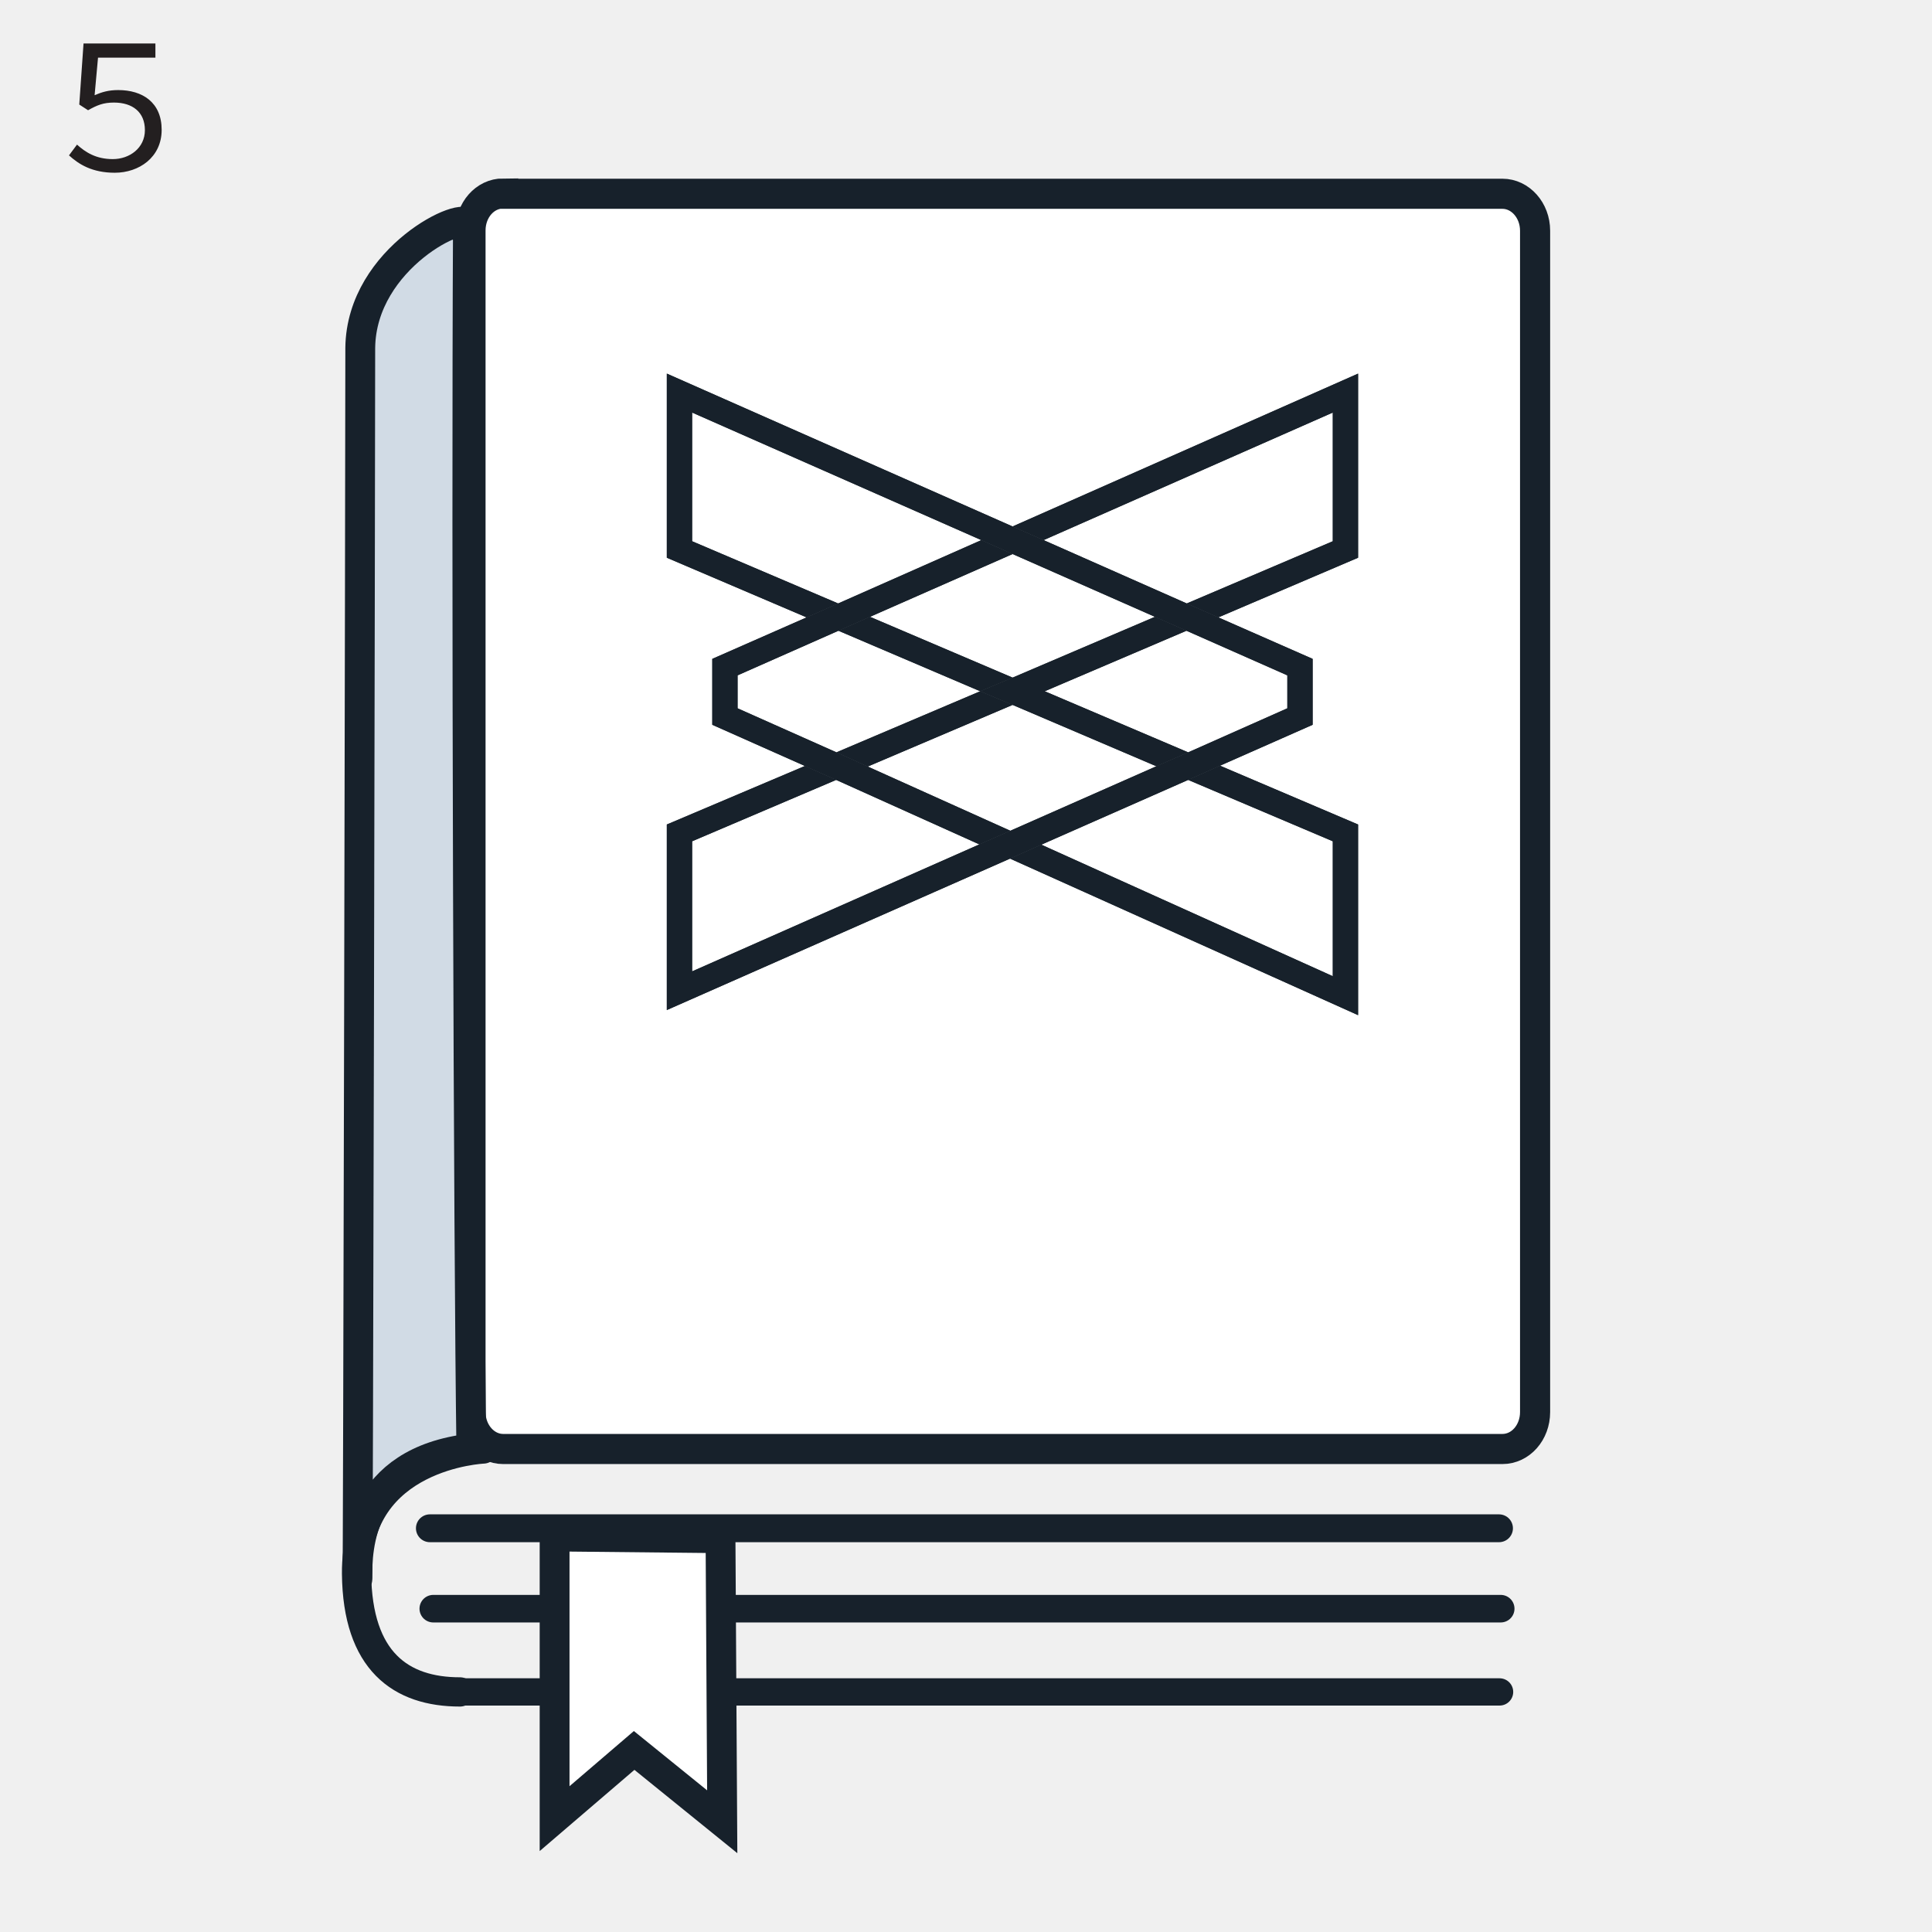
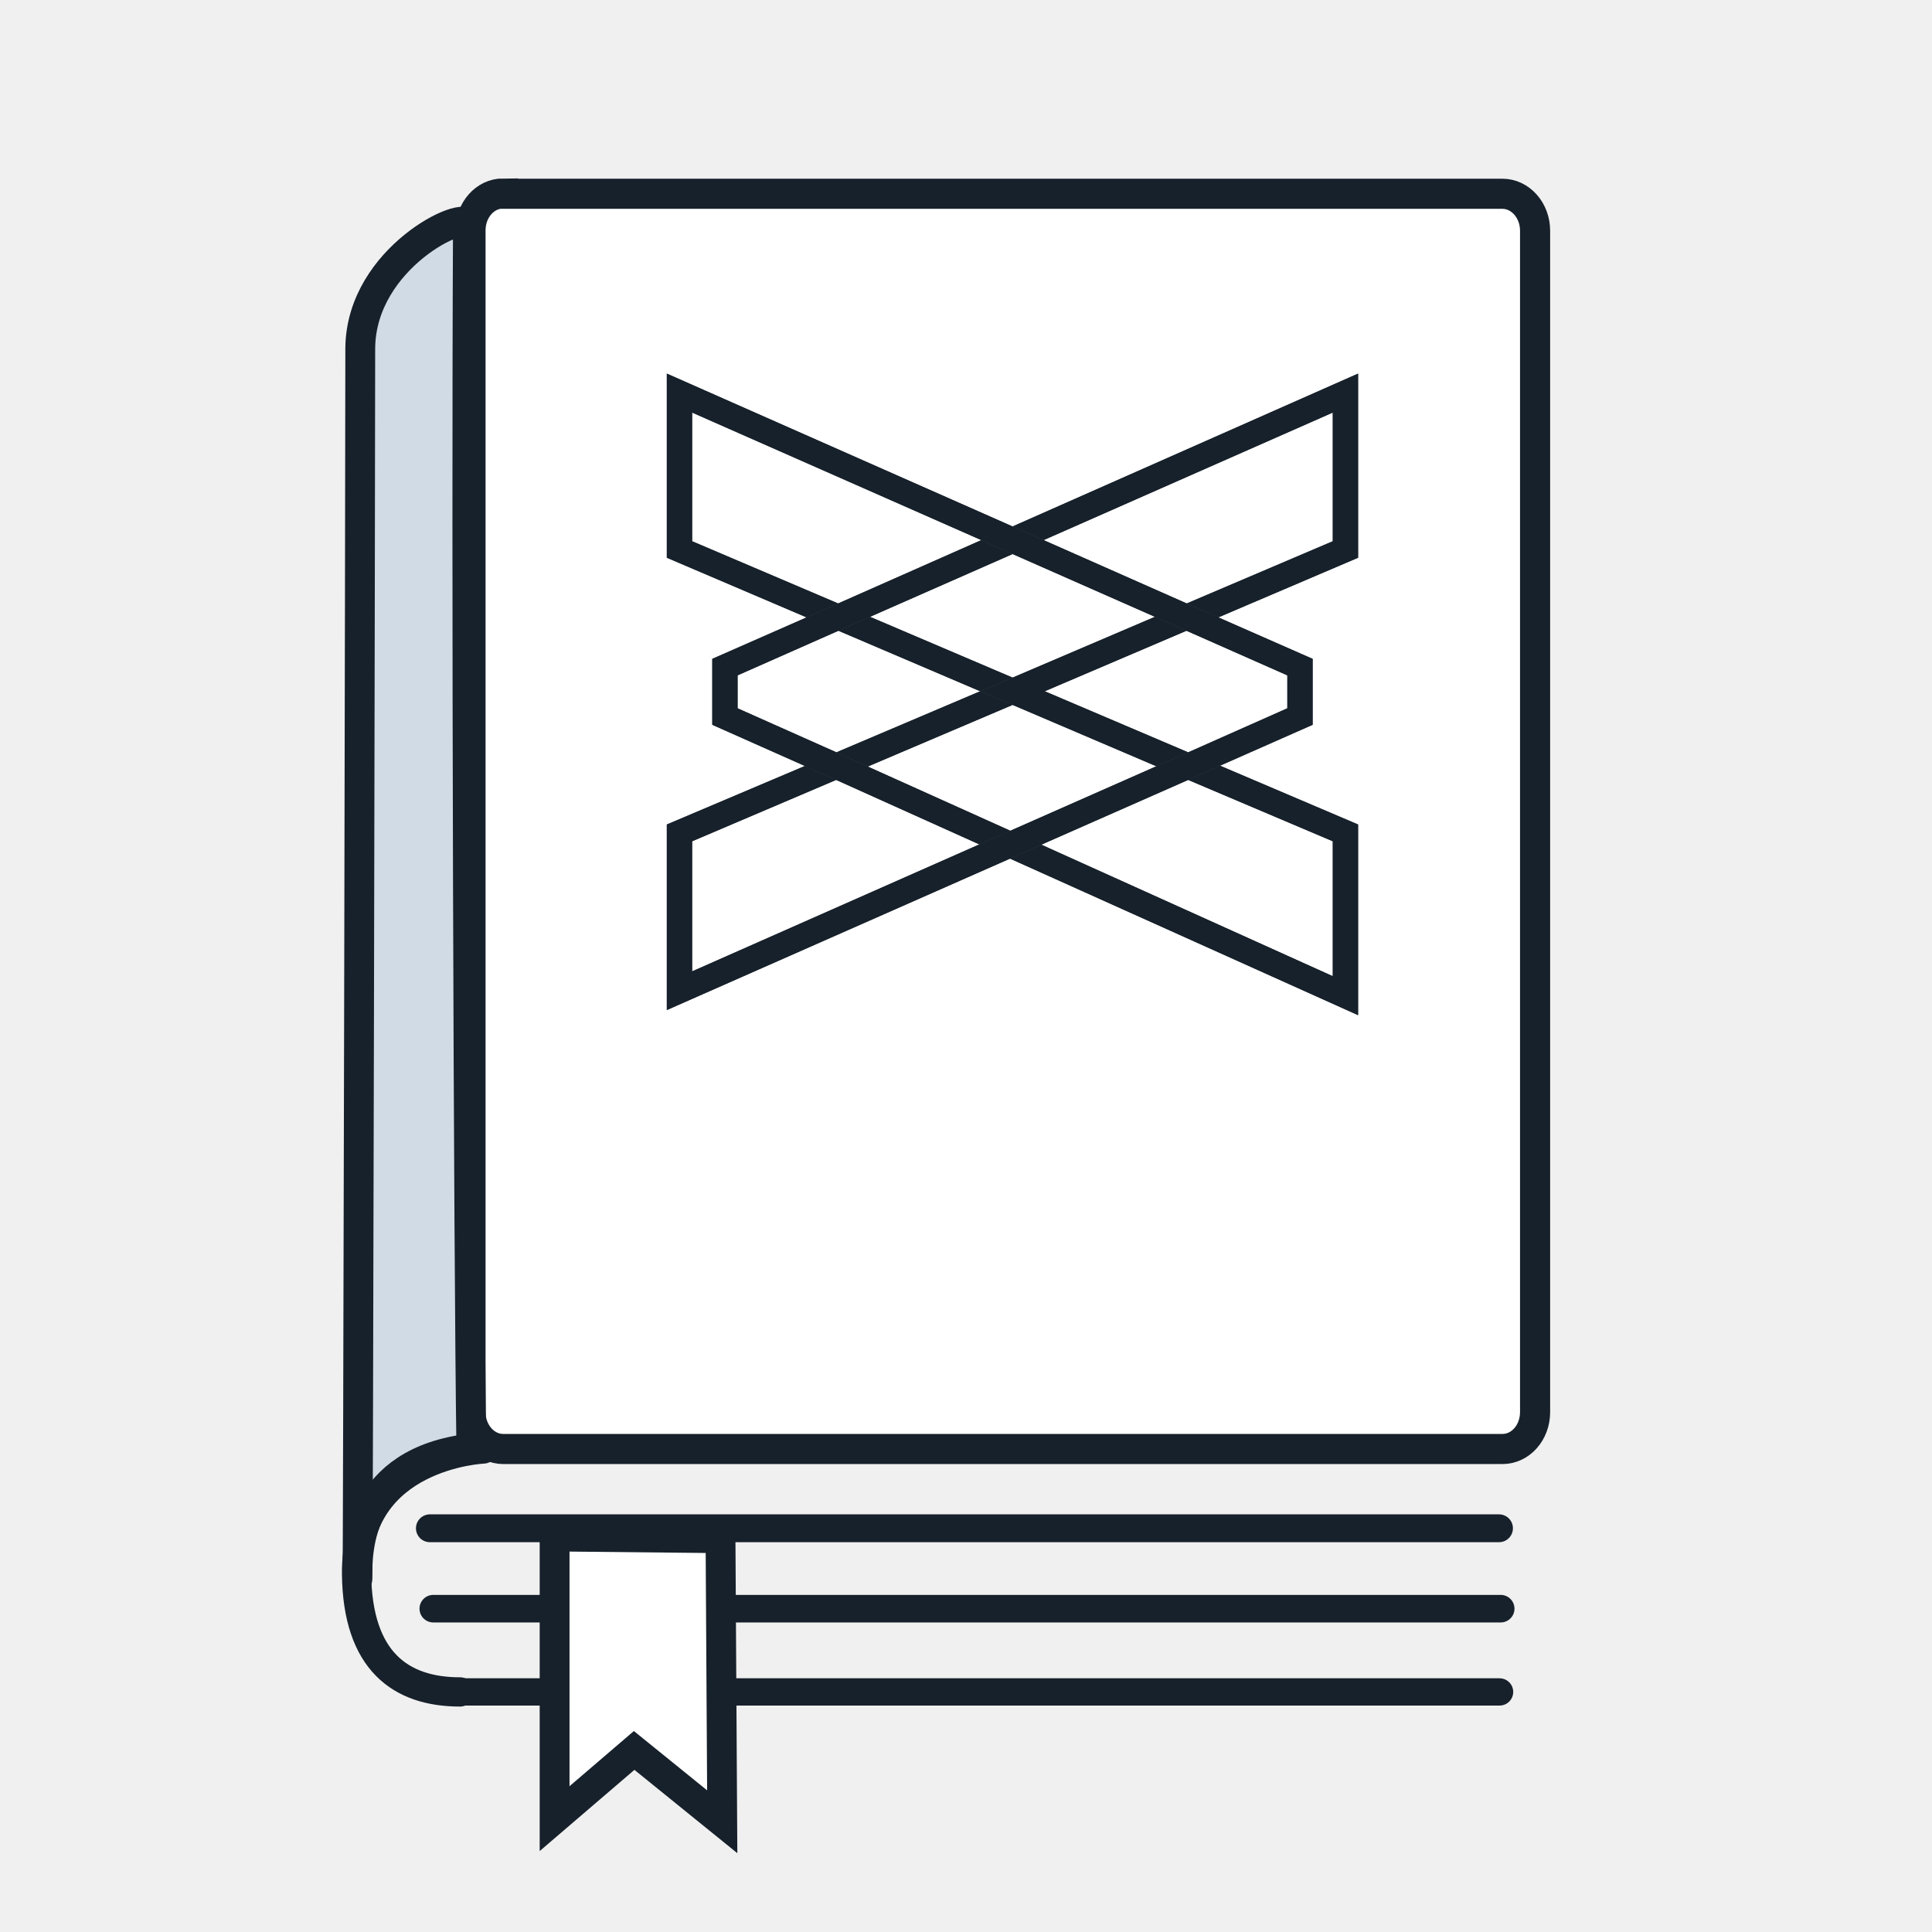
<svg xmlns="http://www.w3.org/2000/svg" id="Layer_5" viewBox="0 0 68 68">
  <defs>
-     <style>.cls-1{stroke-width:.97px;}.cls-1,.cls-2,.cls-3,.cls-4{fill:none;stroke-linecap:round;}.cls-1,.cls-2,.cls-3,.cls-4,.cls-5,.cls-6,.cls-7{stroke:#17212b;}.cls-2{stroke-width:.98px;}.cls-3{stroke-width:.96px;}.cls-4{stroke-width:1.03px;}.cls-5,.cls-6{stroke-width:1.05px;}.cls-5,.cls-7{fill:#fff;}.cls-6{fill:#d1dbe5;}.cls-7{stroke-width:1.06px;}.cls-8{fill:#231f20;}.cls-8,.cls-9{stroke-width:0px;}.cls-9{fill:#17212b;}</style>
+     <style>.cls-1{stroke-width:.97px;}.cls-1,.cls-2,.cls-3,.cls-4{fill:none;stroke-linecap:round;}.cls-1,.cls-2,.cls-3,.cls-4,.cls-5,.cls-6,.cls-7{stroke:#17212b;}.cls-2{stroke-width:.98px;}.cls-3{stroke-width:.96px;}.cls-4{stroke-width:1.03px;}.cls-5,.cls-6{stroke-width:1.05px;}.cls-5,.cls-7{fill:#fff;}.cls-6{fill:#d1dbe5;}.cls-7{stroke-width:1.06px;}.cls-8{fill:#17212b;stroke-width:0px;}</style>
  </defs>
-   <path class="cls-8" d="m2.42,5.48l.29-.39c.3.27.67.51,1.26.51s1.13-.39,1.13-1.02-.43-.97-1.09-.97c-.37,0-.59.09-.91.27l-.31-.2.15-2.15h2.53v.5h-2.02l-.12,1.32c.26-.11.49-.18.83-.18.85,0,1.53.43,1.53,1.4s-.8,1.51-1.65,1.51c-.8,0-1.27-.3-1.61-.61Z" />
  <line class="cls-1" x1="52.82" y1="56.62" x2="15.25" y2="56.62" />
  <line class="cls-2" x1="52.76" y1="53.79" x2="15.13" y2="53.79" />
  <path class="cls-4" d="m17.01,51s-4.5.19-4.46,4.39c.03,3.08,1.56,4.16,3.64,4.16" />
  <line class="cls-3" x1="52.78" y1="59.55" x2="15.97" y2="59.55" />
  <path class="cls-7" d="m17.71,6.82h35.17c.63,0,1.15.58,1.15,1.3v41.58c0,.72-.51,1.3-1.15,1.3H17.71c-.63,0-1.15-.58-1.15-1.3V8.11c0-.72.51-1.3,1.15-1.3Z" />
  <path class="cls-6" d="m16.46,7.92c0-.6-3.74,1.12-3.78,4.32,0,3.81-.08,44.44-.1,43.31-.02-1.04.06-4.12,4.01-4.57-.1-6.91-.18-31.85-.12-43.06Z" />
-   <polygon class="cls-9" points="29.44 26.48 30.54 26.98 35.64 24.81 34.5 24.33 29.44 26.48" />
-   <polygon class="cls-9" points="30.62 21.71 29.51 22.2 34.5 24.33 35.64 23.85 30.62 21.71" />
-   <polygon class="cls-9" points="42.88 21.73 41.77 21.24 36.73 19.01 35.64 18.53 23.47 13.15 23.47 19.63 28.39 21.73 29.5 21.24 24.36 19.05 24.36 14.52 34.54 19.01 35.64 19.5 40.65 21.71 41.76 22.2 45.31 23.77 45.31 24.93 41.82 26.48 40.7 26.97 35.56 29.24 34.47 29.72 24.36 34.19 24.36 29.61 29.43 27.45 28.33 26.96 23.47 29.02 23.47 35.55 35.55 30.22 36.65 29.73 41.82 27.45 42.94 26.95 46.2 25.51 46.2 23.19 42.88 21.73" />
-   <polygon class="cls-9" points="36.77 24.33 41.76 22.2 40.65 21.71 35.64 23.85 34.5 24.33 35.64 24.81 40.7 26.97 41.82 26.48 36.77 24.33" />
-   <polygon class="cls-9" points="46.91 29.61 46.91 34.36 36.65 29.73 35.55 30.22 47.8 35.73 47.8 29.02 42.94 26.95 41.82 27.45 46.91 29.61" />
-   <polygon class="cls-9" points="47.8 13.15 35.64 18.53 36.73 19.01 46.91 14.52 46.91 19.05 41.77 21.24 42.88 21.73 47.8 19.63 47.8 13.15" />
-   <polygon class="cls-9" points="29.44 26.48 25.96 24.93 25.96 23.77 29.51 22.2 30.62 21.71 35.64 19.5 34.54 19.01 29.5 21.24 28.39 21.73 25.07 23.19 25.07 25.51 28.33 26.96 29.43 27.45 34.47 29.72 35.56 29.24 30.54 26.98 29.44 26.48" />
-   <polygon class="cls-9" points="29.44 26.48 30.54 26.98 35.64 24.81 34.5 24.33 29.44 26.48" />
-   <polygon class="cls-9" points="30.62 21.71 29.51 22.2 34.5 24.33 35.64 23.85 30.62 21.71" />
-   <polygon class="cls-9" points="42.88 21.73 41.77 21.24 36.73 19.01 35.64 18.53 23.47 13.15 23.47 19.63 28.39 21.73 29.5 21.24 24.36 19.05 24.36 14.52 34.54 19.01 35.64 19.5 40.65 21.71 41.76 22.2 45.31 23.77 45.31 24.93 41.82 26.48 40.7 26.97 35.56 29.24 34.47 29.72 24.36 34.19 24.36 29.61 29.43 27.45 28.33 26.96 23.47 29.02 23.47 35.55 35.55 30.22 36.65 29.73 41.82 27.45 42.94 26.95 46.2 25.51 46.2 23.19 42.88 21.73" />
-   <polygon class="cls-9" points="36.77 24.33 41.76 22.2 40.65 21.71 35.64 23.85 34.5 24.33 35.64 24.81 40.7 26.97 41.82 26.48 36.77 24.33" />
-   <polygon class="cls-9" points="46.91 29.61 46.91 34.36 36.65 29.73 35.55 30.22 47.8 35.73 47.8 29.02 42.94 26.95 41.82 27.45 46.91 29.61" />
-   <polygon class="cls-9" points="47.8 13.15 35.64 18.53 36.73 19.01 46.91 14.52 46.91 19.05 41.77 21.24 42.88 21.73 47.8 19.63 47.8 13.15" />
-   <polygon class="cls-9" points="29.44 26.48 25.96 24.93 25.96 23.77 29.51 22.2 30.62 21.71 35.64 19.5 34.54 19.01 29.5 21.24 28.39 21.73 25.07 23.19 25.07 25.51 28.33 26.96 29.43 27.45 34.47 29.72 35.56 29.24 30.54 26.98 29.44 26.48" />
+   <polygon class="cls-8" points="29.44 26.48 30.54 26.98 35.64 24.81 34.5 24.33 29.44 26.48" />
+   <polygon class="cls-8" points="30.62 21.71 29.51 22.2 34.5 24.33 35.64 23.85 30.62 21.71" />
+   <polygon class="cls-8" points="42.88 21.73 41.77 21.24 36.73 19.01 35.64 18.53 23.47 13.15 23.47 19.63 28.39 21.73 29.5 21.24 24.36 19.05 24.36 14.52 34.54 19.01 35.64 19.5 40.65 21.71 41.76 22.2 45.31 23.77 45.31 24.93 41.82 26.48 40.7 26.97 35.56 29.24 34.47 29.72 24.36 34.19 24.36 29.61 29.43 27.45 28.33 26.96 23.47 29.02 23.47 35.55 35.55 30.22 36.65 29.73 41.82 27.45 42.94 26.95 46.2 25.51 46.2 23.19 42.88 21.73" />
+   <polygon class="cls-8" points="36.77 24.33 41.76 22.2 40.65 21.71 35.64 23.85 34.5 24.33 35.64 24.81 40.7 26.97 41.82 26.48 36.77 24.33" />
+   <polygon class="cls-8" points="46.91 29.61 46.91 34.36 36.65 29.73 35.55 30.22 47.8 35.73 47.8 29.02 42.94 26.95 41.82 27.45 46.91 29.61" />
+   <polygon class="cls-8" points="47.8 13.15 35.64 18.53 36.73 19.01 46.91 14.52 46.91 19.05 41.77 21.24 42.88 21.73 47.8 19.63 47.8 13.15" />
+   <polygon class="cls-8" points="29.44 26.48 25.96 24.93 25.96 23.77 29.51 22.2 30.62 21.71 35.64 19.5 34.54 19.01 29.5 21.24 28.39 21.73 25.07 23.19 25.07 25.51 28.33 26.96 29.43 27.45 34.47 29.72 35.56 29.24 30.54 26.98 29.44 26.48" />
+   <polygon class="cls-8" points="29.44 26.48 30.54 26.98 35.64 24.81 34.5 24.33 29.44 26.48" />
+   <polygon class="cls-8" points="30.62 21.71 29.51 22.2 34.5 24.33 35.64 23.85 30.62 21.71" />
+   <polygon class="cls-8" points="42.88 21.73 41.77 21.24 36.73 19.01 35.64 18.53 23.47 13.15 23.47 19.63 28.39 21.73 29.5 21.24 24.36 19.05 24.36 14.52 34.54 19.01 35.64 19.5 40.65 21.71 41.76 22.2 45.31 23.77 45.31 24.93 41.82 26.48 40.7 26.97 35.56 29.24 34.47 29.72 24.36 34.19 24.36 29.61 29.43 27.45 28.33 26.96 23.47 29.02 23.47 35.55 35.55 30.22 36.65 29.73 41.82 27.45 42.94 26.95 46.2 25.51 46.2 23.19 42.88 21.73" />
+   <polygon class="cls-8" points="36.77 24.33 41.76 22.2 40.65 21.71 35.64 23.85 34.5 24.33 35.64 24.81 40.7 26.97 41.82 26.48 36.77 24.33" />
+   <polygon class="cls-8" points="46.91 29.61 46.91 34.36 36.65 29.73 35.55 30.22 47.8 35.73 47.8 29.02 42.94 26.95 41.82 27.45 46.91 29.61" />
+   <polygon class="cls-8" points="47.8 13.15 35.64 18.53 36.73 19.01 46.91 14.52 46.91 19.05 41.77 21.24 42.88 21.73 47.8 19.63 47.8 13.15" />
+   <polygon class="cls-8" points="29.44 26.48 25.96 24.93 25.96 23.77 29.51 22.2 30.62 21.71 35.64 19.5 34.54 19.01 29.5 21.24 28.39 21.73 25.07 23.19 25.07 25.51 28.33 26.96 29.43 27.45 34.47 29.72 35.56 29.24 30.54 26.98 29.44 26.48" />
  <polygon class="cls-5" points="19.52 54.08 19.52 64.01 22.32 61.61 25.42 64.12 25.36 54.14 19.52 54.08" />
</svg>
